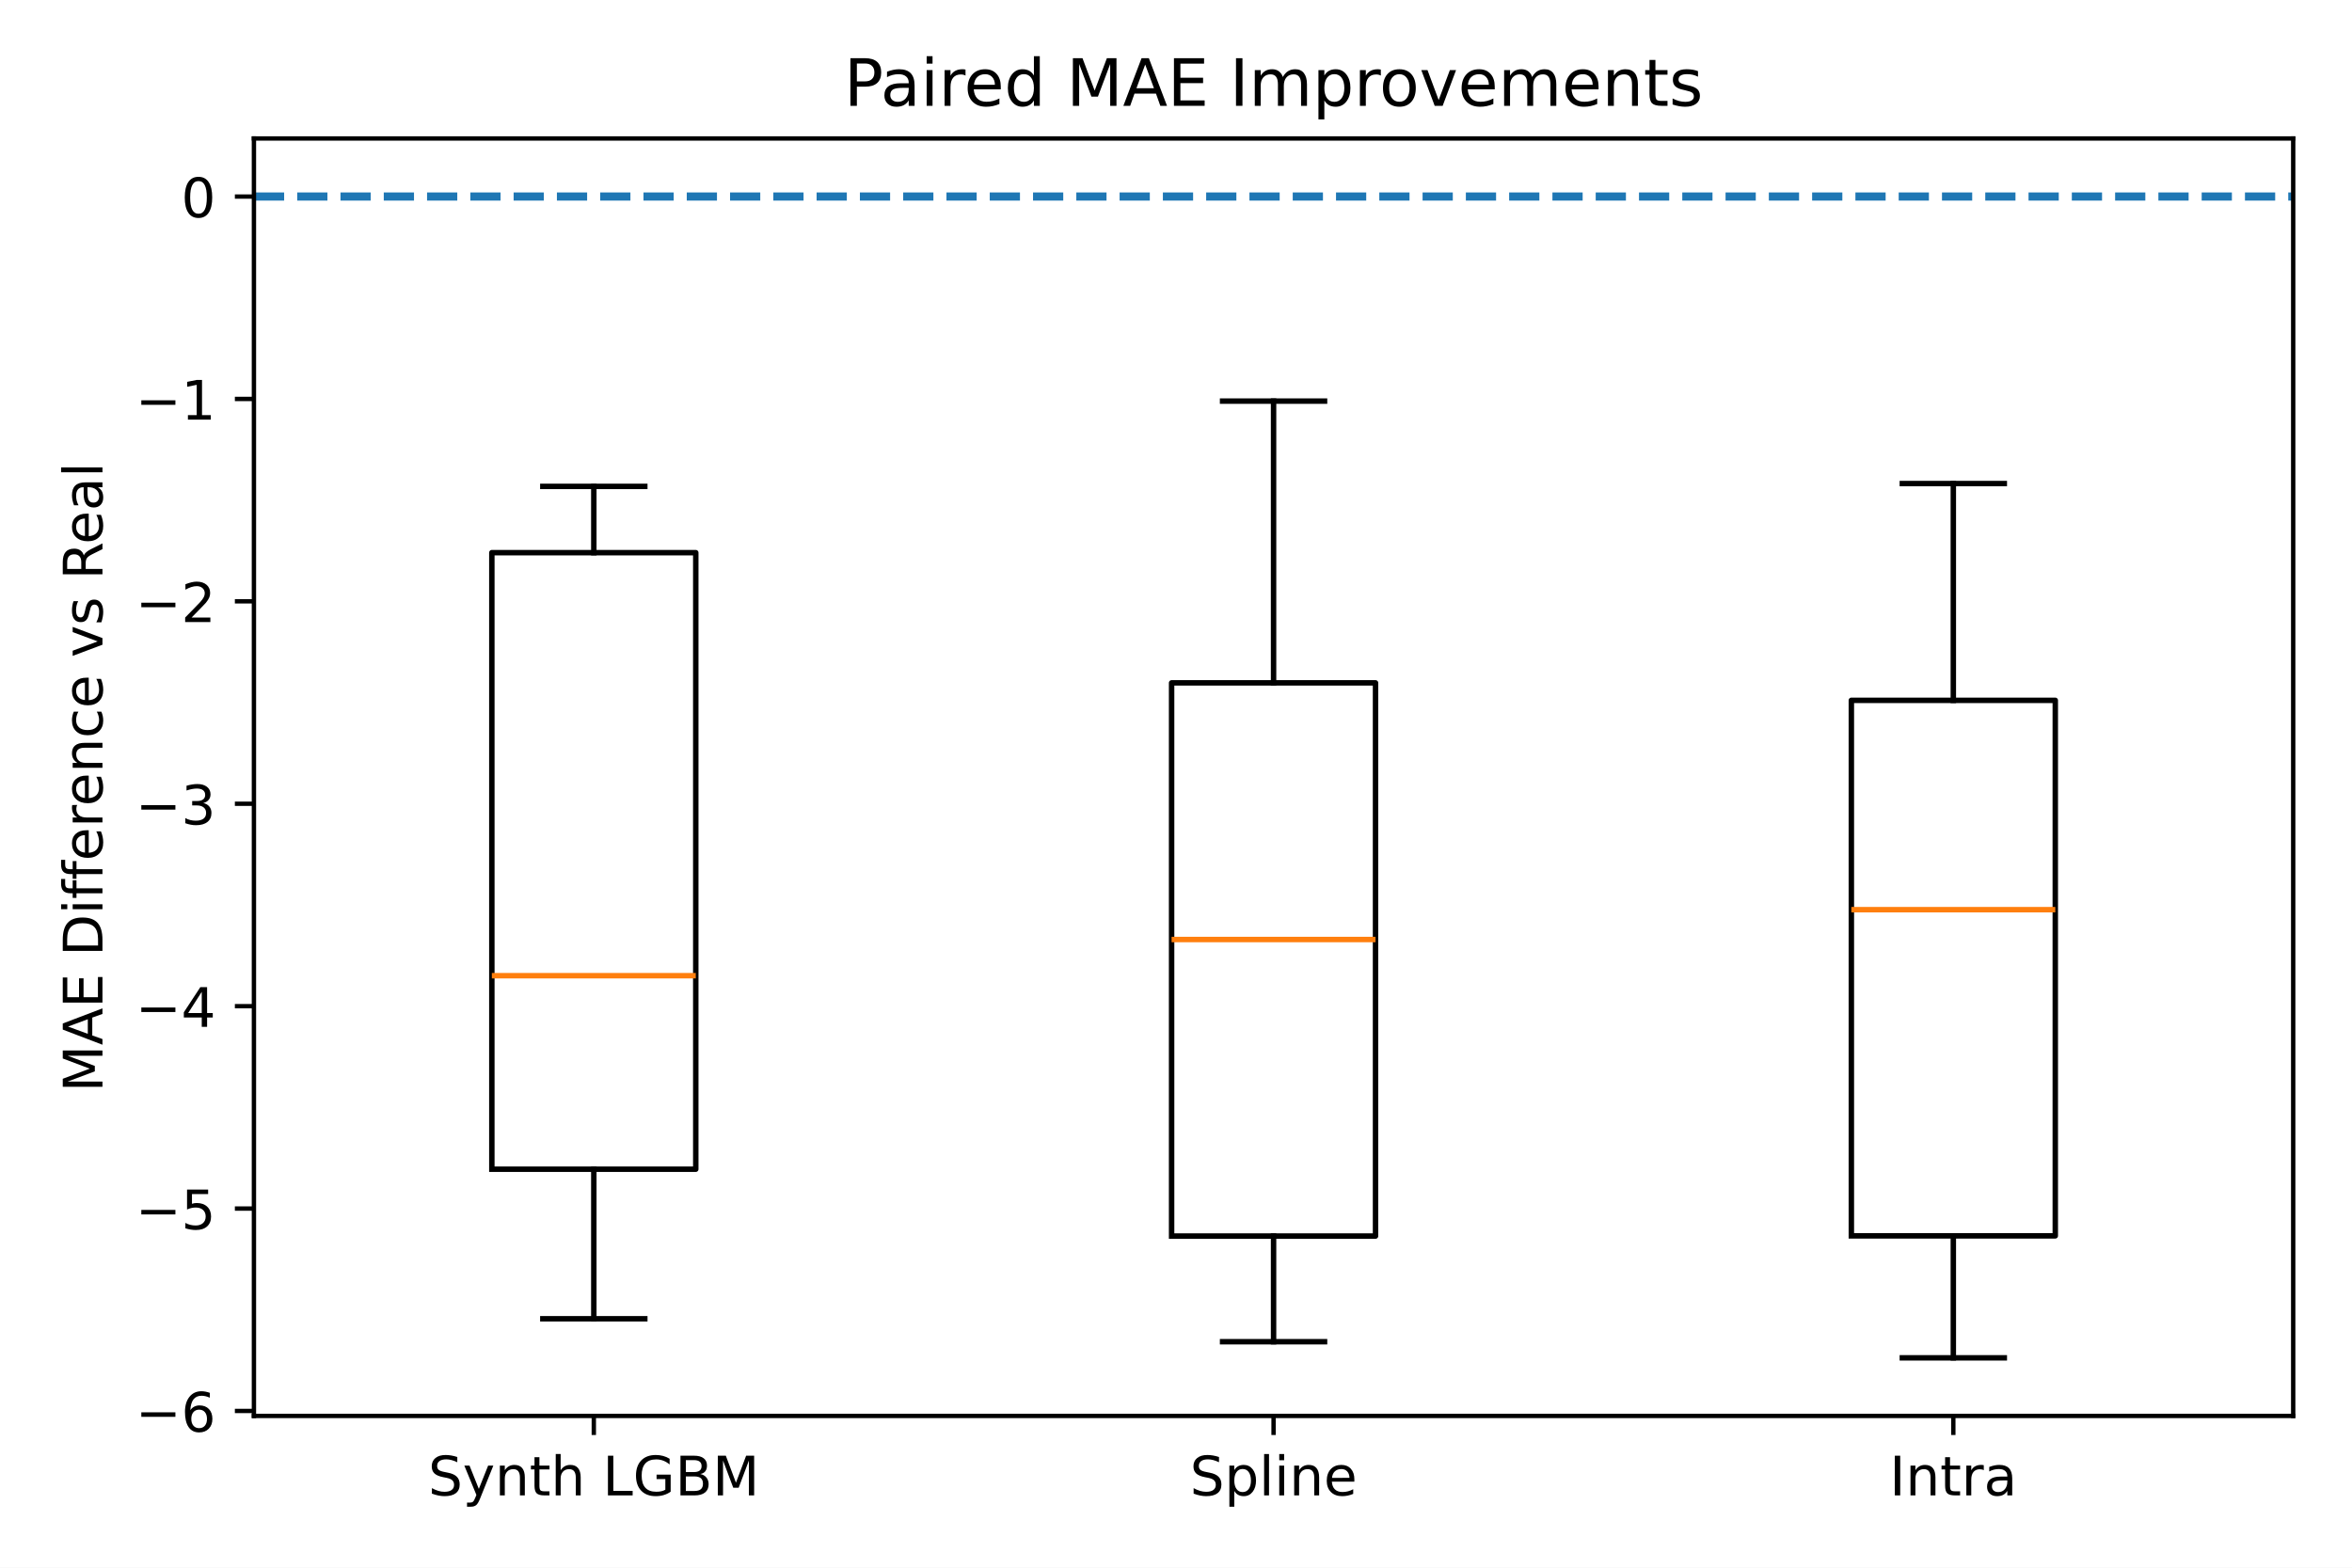
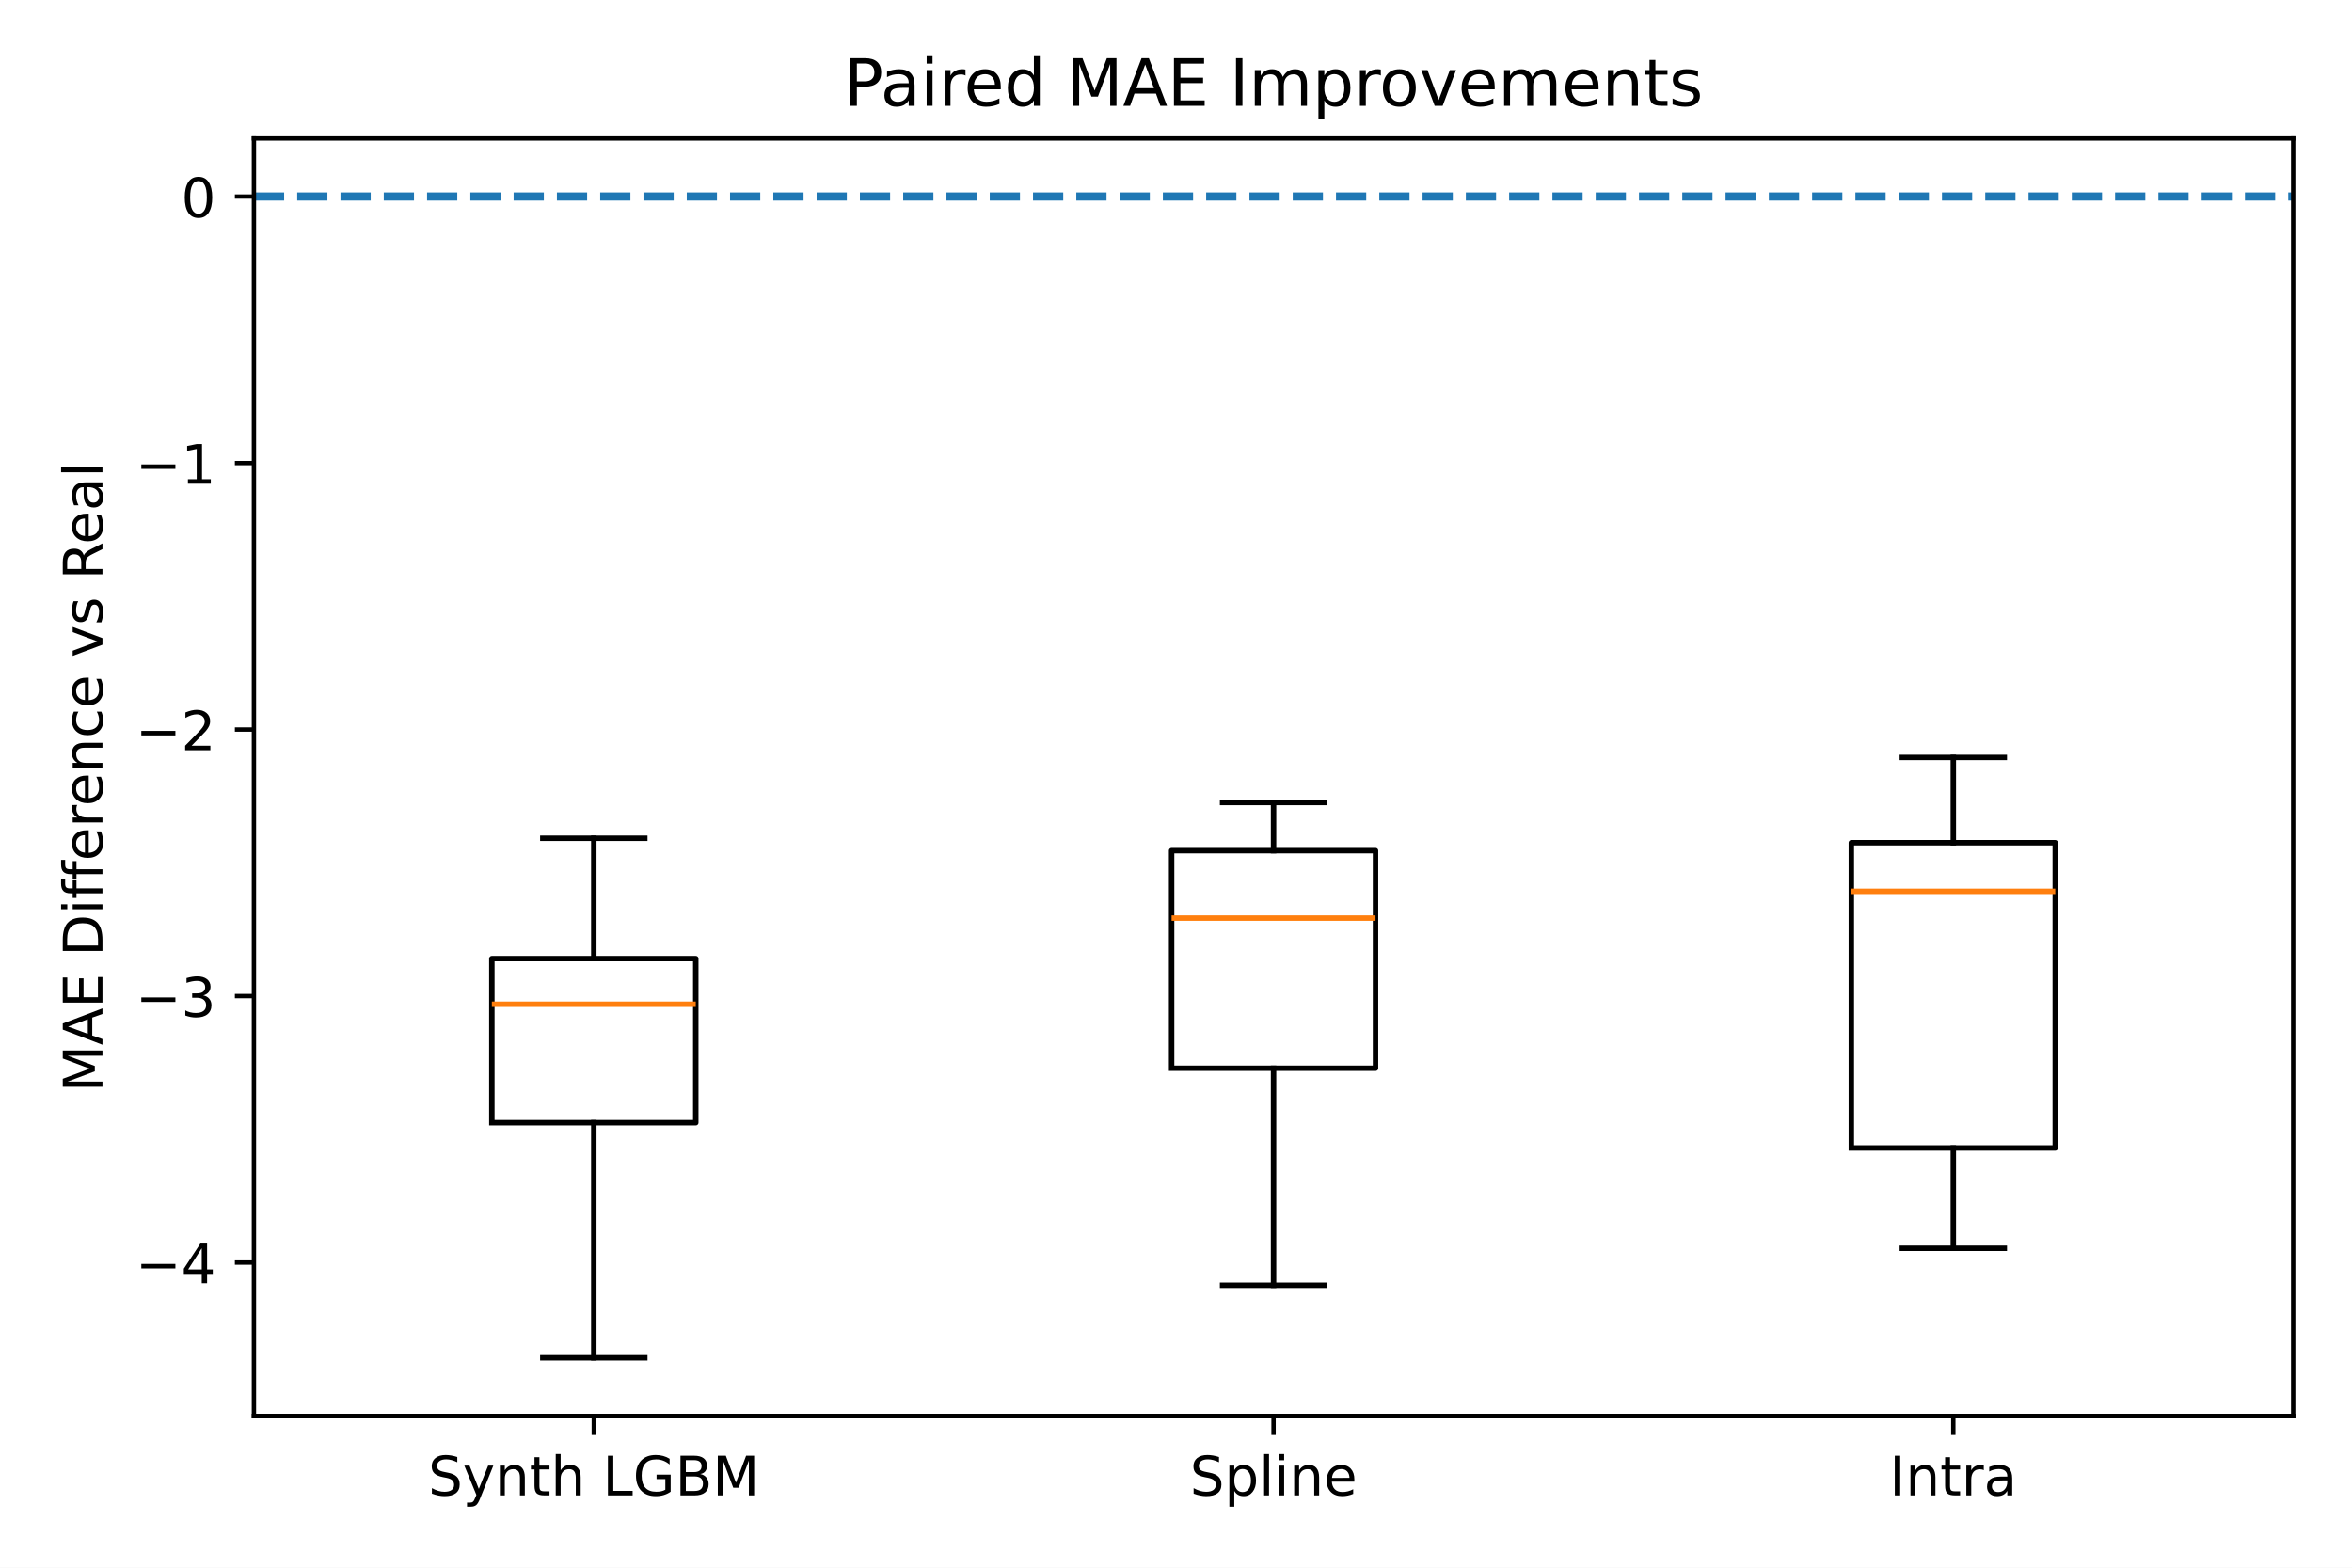
<svg xmlns="http://www.w3.org/2000/svg" xmlns:xlink="http://www.w3.org/1999/xlink" width="432pt" height="288pt" viewBox="0 0 432 288" version="1.1">
  <defs>
    <style type="text/css">*{stroke-linejoin: round; stroke-linecap: butt}</style>
  </defs>
  <g id="figure_1">
    <g id="patch_1">
      <path d="M 0 288  L 432 288  L 432 0  L 0 0  z " style="fill: #ffffff" />
    </g>
    <g id="axes_1">
      <g id="patch_2">
        <path d="M 46.64 260.12  L 421.2 260.12  L 421.2 25.44  L 46.64 25.44  z " style="fill: #ffffff" />
      </g>
      <g id="matplotlib.axis_1">
        <g id="xtick_1">
          <g id="line2d_1">
            <defs>
-               <path id="m785f909ba6" d="M 0 0  L 0 3.5  " style="stroke: #000000; stroke-width: 0.8" />
+               <path id="m799c7f4bbf" d="M 0 0  L 0 3.5  " style="stroke: #000000; stroke-width: 0.8" />
            </defs>
            <g>
-               <use xlink:href="#m785f909ba6" x="109.067" y="260.12" style="stroke: #000000; stroke-width: 0.8" />
+               <use xlink:href="#m799c7f4bbf" x="109.067" y="260.12" style="stroke: #000000; stroke-width: 0.8" />
            </g>
          </g>
          <g id="text_1">
            <g transform="translate(78.64167 274.7184) scale(0.1 -0.1)">
              <defs>
                <path id="DejaVuSans-53" d="M 3425 4513  L 3425 3897  Q 3066 4069 2747 4153  Q 2428 4238 2131 4238  Q 1616 4238 1336 4038  Q 1056 3838 1056 3469  Q 1056 3159 1242 3001  Q 1428 2844 1947 2747  L 2328 2669  Q 3034 2534 3370 2195  Q 3706 1856 3706 1288  Q 3706 609 3251 259  Q 2797 -91 1919 -91  Q 1588 -91 1214 -16  Q 841 59 441 206  L 441 856  Q 825 641 1194 531  Q 1563 422 1919 422  Q 2459 422 2753 634  Q 3047 847 3047 1241  Q 3047 1584 2836 1778  Q 2625 1972 2144 2069  L 1759 2144  Q 1053 2284 737 2584  Q 422 2884 422 3419  Q 422 4038 858 4394  Q 1294 4750 2059 4750  Q 2388 4750 2728 4690  Q 3069 4631 3425 4513  z " transform="scale(0.015625)" />
                <path id="DejaVuSans-79" d="M 2059 -325  Q 1816 -950 1584 -1140  Q 1353 -1331 966 -1331  L 506 -1331  L 506 -850  L 844 -850  Q 1081 -850 1212 -737  Q 1344 -625 1503 -206  L 1606 56  L 191 3500  L 800 3500  L 1894 763  L 2988 3500  L 3597 3500  L 2059 -325  z " transform="scale(0.015625)" />
                <path id="DejaVuSans-6e" d="M 3513 2113  L 3513 0  L 2938 0  L 2938 2094  Q 2938 2591 2744 2837  Q 2550 3084 2163 3084  Q 1697 3084 1428 2787  Q 1159 2491 1159 1978  L 1159 0  L 581 0  L 581 3500  L 1159 3500  L 1159 2956  Q 1366 3272 1645 3428  Q 1925 3584 2291 3584  Q 2894 3584 3203 3211  Q 3513 2838 3513 2113  z " transform="scale(0.015625)" />
                <path id="DejaVuSans-74" d="M 1172 4494  L 1172 3500  L 2356 3500  L 2356 3053  L 1172 3053  L 1172 1153  Q 1172 725 1289 603  Q 1406 481 1766 481  L 2356 481  L 2356 0  L 1766 0  Q 1100 0 847 248  Q 594 497 594 1153  L 594 3053  L 172 3053  L 172 3500  L 594 3500  L 594 4494  L 1172 4494  z " transform="scale(0.015625)" />
                <path id="DejaVuSans-68" d="M 3513 2113  L 3513 0  L 2938 0  L 2938 2094  Q 2938 2591 2744 2837  Q 2550 3084 2163 3084  Q 1697 3084 1428 2787  Q 1159 2491 1159 1978  L 1159 0  L 581 0  L 581 4863  L 1159 4863  L 1159 2956  Q 1366 3272 1645 3428  Q 1925 3584 2291 3584  Q 2894 3584 3203 3211  Q 3513 2838 3513 2113  z " transform="scale(0.015625)" />
                <path id="DejaVuSans-20" transform="scale(0.015625)" />
                <path id="DejaVuSans-4c" d="M 628 4666  L 1259 4666  L 1259 531  L 3531 531  L 3531 0  L 628 0  L 628 4666  z " transform="scale(0.015625)" />
                <path id="DejaVuSans-47" d="M 3809 666  L 3809 1919  L 2778 1919  L 2778 2438  L 4434 2438  L 4434 434  Q 4069 175 3628 42  Q 3188 -91 2688 -91  Q 1594 -91 976 548  Q 359 1188 359 2328  Q 359 3472 976 4111  Q 1594 4750 2688 4750  Q 3144 4750 3555 4637  Q 3966 4525 4313 4306  L 4313 3634  Q 3963 3931 3569 4081  Q 3175 4231 2741 4231  Q 1884 4231 1454 3753  Q 1025 3275 1025 2328  Q 1025 1384 1454 906  Q 1884 428 2741 428  Q 3075 428 3337 486  Q 3600 544 3809 666  z " transform="scale(0.015625)" />
                <path id="DejaVuSans-42" d="M 1259 2228  L 1259 519  L 2272 519  Q 2781 519 3026 730  Q 3272 941 3272 1375  Q 3272 1813 3026 2020  Q 2781 2228 2272 2228  L 1259 2228  z M 1259 4147  L 1259 2741  L 2194 2741  Q 2656 2741 2882 2914  Q 3109 3088 3109 3444  Q 3109 3797 2882 3972  Q 2656 4147 2194 4147  L 1259 4147  z M 628 4666  L 2241 4666  Q 2963 4666 3353 4366  Q 3744 4066 3744 3513  Q 3744 3084 3544 2831  Q 3344 2578 2956 2516  Q 3422 2416 3680 2098  Q 3938 1781 3938 1306  Q 3938 681 3513 340  Q 3088 0 2303 0  L 628 0  L 628 4666  z " transform="scale(0.015625)" />
                <path id="DejaVuSans-4d" d="M 628 4666  L 1569 4666  L 2759 1491  L 3956 4666  L 4897 4666  L 4897 0  L 4281 0  L 4281 4097  L 3078 897  L 2444 897  L 1241 4097  L 1241 0  L 628 0  L 628 4666  z " transform="scale(0.015625)" />
              </defs>
              <use xlink:href="#DejaVuSans-53" />
              <use xlink:href="#DejaVuSans-79" transform="translate(63.47656 0)" />
              <use xlink:href="#DejaVuSans-6e" transform="translate(122.6562 0)" />
              <use xlink:href="#DejaVuSans-74" transform="translate(186.0352 0)" />
              <use xlink:href="#DejaVuSans-68" transform="translate(225.2441 0)" />
              <use xlink:href="#DejaVuSans-20" transform="translate(288.623 0)" />
              <use xlink:href="#DejaVuSans-4c" transform="translate(320.4102 0)" />
              <use xlink:href="#DejaVuSans-47" transform="translate(376.123 0)" />
              <use xlink:href="#DejaVuSans-42" transform="translate(453.6133 0)" />
              <use xlink:href="#DejaVuSans-4d" transform="translate(522.2168 0)" />
            </g>
          </g>
        </g>
        <g id="xtick_2">
          <g id="line2d_2">
            <g>
-               <use xlink:href="#m785f909ba6" x="233.92" y="260.12" style="stroke: #000000; stroke-width: 0.8" />
+               <use xlink:href="#m799c7f4bbf" x="233.92" y="260.12" style="stroke: #000000; stroke-width: 0.8" />
            </g>
          </g>
          <g id="text_2">
            <g transform="translate(218.5481 274.7184) scale(0.1 -0.1)">
              <defs>
                <path id="DejaVuSans-70" d="M 1159 525  L 1159 -1331  L 581 -1331  L 581 3500  L 1159 3500  L 1159 2969  Q 1341 3281 1617 3432  Q 1894 3584 2278 3584  Q 2916 3584 3314 3078  Q 3713 2572 3713 1747  Q 3713 922 3314 415  Q 2916 -91 2278 -91  Q 1894 -91 1617 61  Q 1341 213 1159 525  z M 3116 1747  Q 3116 2381 2855 2742  Q 2594 3103 2138 3103  Q 1681 3103 1420 2742  Q 1159 2381 1159 1747  Q 1159 1113 1420 752  Q 1681 391 2138 391  Q 2594 391 2855 752  Q 3116 1113 3116 1747  z " transform="scale(0.015625)" />
                <path id="DejaVuSans-6c" d="M 603 4863  L 1178 4863  L 1178 0  L 603 0  L 603 4863  z " transform="scale(0.015625)" />
                <path id="DejaVuSans-69" d="M 603 3500  L 1178 3500  L 1178 0  L 603 0  L 603 3500  z M 603 4863  L 1178 4863  L 1178 4134  L 603 4134  L 603 4863  z " transform="scale(0.015625)" />
                <path id="DejaVuSans-65" d="M 3597 1894  L 3597 1613  L 953 1613  Q 991 1019 1311 708  Q 1631 397 2203 397  Q 2534 397 2845 478  Q 3156 559 3463 722  L 3463 178  Q 3153 47 2828 -22  Q 2503 -91 2169 -91  Q 1331 -91 842 396  Q 353 884 353 1716  Q 353 2575 817 3079  Q 1281 3584 2069 3584  Q 2775 3584 3186 3129  Q 3597 2675 3597 1894  z M 3022 2063  Q 3016 2534 2758 2815  Q 2500 3097 2075 3097  Q 1594 3097 1305 2825  Q 1016 2553 972 2059  L 3022 2063  z " transform="scale(0.015625)" />
              </defs>
              <use xlink:href="#DejaVuSans-53" />
              <use xlink:href="#DejaVuSans-70" transform="translate(63.47656 0)" />
              <use xlink:href="#DejaVuSans-6c" transform="translate(126.9531 0)" />
              <use xlink:href="#DejaVuSans-69" transform="translate(154.7363 0)" />
              <use xlink:href="#DejaVuSans-6e" transform="translate(182.5195 0)" />
              <use xlink:href="#DejaVuSans-65" transform="translate(245.8984 0)" />
            </g>
          </g>
        </g>
        <g id="xtick_3">
          <g id="line2d_3">
            <g>
-               <use xlink:href="#m785f909ba6" x="358.773" y="260.12" style="stroke: #000000; stroke-width: 0.8" />
+               <use xlink:href="#m799c7f4bbf" x="358.773" y="260.12" style="stroke: #000000; stroke-width: 0.8" />
            </g>
          </g>
          <g id="text_3">
            <g transform="translate(347.0499 274.7184) scale(0.1 -0.1)">
              <defs>
                <path id="DejaVuSans-49" d="M 628 4666  L 1259 4666  L 1259 0  L 628 0  L 628 4666  z " transform="scale(0.015625)" />
                <path id="DejaVuSans-72" d="M 2631 2963  Q 2534 3019 2420 3045  Q 2306 3072 2169 3072  Q 1681 3072 1420 2755  Q 1159 2438 1159 1844  L 1159 0  L 581 0  L 581 3500  L 1159 3500  L 1159 2956  Q 1341 3275 1631 3429  Q 1922 3584 2338 3584  Q 2397 3584 2469 3576  Q 2541 3569 2628 3553  L 2631 2963  z " transform="scale(0.015625)" />
                <path id="DejaVuSans-61" d="M 2194 1759  Q 1497 1759 1228 1600  Q 959 1441 959 1056  Q 959 750 1161 570  Q 1363 391 1709 391  Q 2188 391 2477 730  Q 2766 1069 2766 1631  L 2766 1759  L 2194 1759  z M 3341 1997  L 3341 0  L 2766 0  L 2766 531  Q 2569 213 2275 61  Q 1981 -91 1556 -91  Q 1019 -91 701 211  Q 384 513 384 1019  Q 384 1609 779 1909  Q 1175 2209 1959 2209  L 2766 2209  L 2766 2266  Q 2766 2663 2505 2880  Q 2244 3097 1772 3097  Q 1472 3097 1187 3025  Q 903 2953 641 2809  L 641 3341  Q 956 3463 1253 3523  Q 1550 3584 1831 3584  Q 2591 3584 2966 3190  Q 3341 2797 3341 1997  z " transform="scale(0.015625)" />
              </defs>
              <use xlink:href="#DejaVuSans-49" />
              <use xlink:href="#DejaVuSans-6e" transform="translate(29.49219 0)" />
              <use xlink:href="#DejaVuSans-74" transform="translate(92.87109 0)" />
              <use xlink:href="#DejaVuSans-72" transform="translate(132.0801 0)" />
              <use xlink:href="#DejaVuSans-61" transform="translate(173.1934 0)" />
            </g>
          </g>
        </g>
      </g>
      <g id="matplotlib.axis_2">
        <g id="ytick_1">
          <g id="line2d_4">
            <defs>
-               <path id="m3bff908a32" d="M 0 0  L -3.5 0  " style="stroke: #000000; stroke-width: 0.8" />
+               <path id="m1e667ad59b" d="M 0 0  L -3.5 0  " style="stroke: #000000; stroke-width: 0.8" />
            </defs>
            <g>
-               <use xlink:href="#m3bff908a32" x="46.64" y="259.207" style="stroke: #000000; stroke-width: 0.8" />
+               <use xlink:href="#m1e667ad59b" x="46.64" y="231.945" style="stroke: #000000; stroke-width: 0.8" />
            </g>
          </g>
          <g id="text_4">
-             <g transform="translate(24.89781 263.0063) scale(0.1 -0.1)">
+             <g transform="translate(24.89781 235.7447) scale(0.1 -0.1)">
              <defs>
                <path id="DejaVuSans-2212" d="M 678 2272  L 4684 2272  L 4684 1741  L 678 1741  L 678 2272  z " transform="scale(0.015625)" />
-                 <path id="DejaVuSans-36" d="M 2113 2584  Q 1688 2584 1439 2293  Q 1191 2003 1191 1497  Q 1191 994 1439 701  Q 1688 409 2113 409  Q 2538 409 2786 701  Q 3034 994 3034 1497  Q 3034 2003 2786 2293  Q 2538 2584 2113 2584  z M 3366 4563  L 3366 3988  Q 3128 4100 2886 4159  Q 2644 4219 2406 4219  Q 1781 4219 1451 3797  Q 1122 3375 1075 2522  Q 1259 2794 1537 2939  Q 1816 3084 2150 3084  Q 2853 3084 3261 2657  Q 3669 2231 3669 1497  Q 3669 778 3244 343  Q 2819 -91 2113 -91  Q 1303 -91 875 529  Q 447 1150 447 2328  Q 447 3434 972 4092  Q 1497 4750 2381 4750  Q 2619 4750 2861 4703  Q 3103 4656 3366 4563  z " transform="scale(0.015625)" />
+                 <path id="DejaVuSans-34" d="M 2419 4116  L 825 1625  L 2419 1625  L 2419 4116  z M 2253 4666  L 3047 4666  L 3047 1625  L 3713 1625  L 3713 1100  L 3047 1100  L 3047 0  L 2419 0  L 2419 1100  L 313 1100  L 313 1709  L 2253 4666  z " transform="scale(0.015625)" />
              </defs>
              <use xlink:href="#DejaVuSans-2212" />
-               <use xlink:href="#DejaVuSans-36" transform="translate(83.78906 0)" />
+               <use xlink:href="#DejaVuSans-34" transform="translate(83.78906 0)" />
            </g>
          </g>
        </g>
        <g id="ytick_2">
          <g id="line2d_5">
            <g>
-               <use xlink:href="#m3bff908a32" x="46.64" y="222.024" style="stroke: #000000; stroke-width: 0.8" />
+               <use xlink:href="#m1e667ad59b" x="46.64" y="182.986" style="stroke: #000000; stroke-width: 0.8" />
            </g>
          </g>
          <g id="text_5">
-             <g transform="translate(24.89781 225.823) scale(0.1 -0.1)">
-               <defs>
-                 <path id="DejaVuSans-35" d="M 691 4666  L 3169 4666  L 3169 4134  L 1269 4134  L 1269 2991  Q 1406 3038 1543 3061  Q 1681 3084 1819 3084  Q 2600 3084 3056 2656  Q 3513 2228 3513 1497  Q 3513 744 3044 326  Q 2575 -91 1722 -91  Q 1428 -91 1123 -41  Q 819 9 494 109  L 494 744  Q 775 591 1075 516  Q 1375 441 1709 441  Q 2250 441 2565 725  Q 2881 1009 2881 1497  Q 2881 1984 2565 2268  Q 2250 2553 1709 2553  Q 1456 2553 1204 2497  Q 953 2441 691 2322  L 691 4666  z " transform="scale(0.015625)" />
+             <g transform="translate(24.89781 186.7851) scale(0.1 -0.1)">
+               <defs>
+                 <path id="DejaVuSans-33" d="M 2597 2516  Q 3050 2419 3304 2112  Q 3559 1806 3559 1356  Q 3559 666 3084 287  Q 2609 -91 1734 -91  Q 1441 -91 1130 -33  Q 819 25 488 141  L 488 750  Q 750 597 1062 519  Q 1375 441 1716 441  Q 2309 441 2620 675  Q 2931 909 2931 1356  Q 2931 1769 2642 2001  Q 2353 2234 1838 2234  L 1294 2234  L 1294 2753  L 1863 2753  Q 2328 2753 2575 2939  Q 2822 3125 2822 3475  Q 2822 3834 2567 4026  Q 2313 4219 1838 4219  Q 1578 4219 1281 4162  Q 984 4106 628 3988  L 628 4550  Q 988 4650 1302 4700  Q 1616 4750 1894 4750  Q 2613 4750 3031 4423  Q 3450 4097 3450 3541  Q 3450 3153 3228 2886  Q 3006 2619 2597 2516  z " transform="scale(0.015625)" />
              </defs>
              <use xlink:href="#DejaVuSans-2212" />
-               <use xlink:href="#DejaVuSans-35" transform="translate(83.78906 0)" />
+               <use xlink:href="#DejaVuSans-33" transform="translate(83.78906 0)" />
            </g>
          </g>
        </g>
        <g id="ytick_3">
          <g id="line2d_6">
            <g>
-               <use xlink:href="#m3bff908a32" x="46.64" y="184.841" style="stroke: #000000; stroke-width: 0.8" />
+               <use xlink:href="#m1e667ad59b" x="46.64" y="134.026" style="stroke: #000000; stroke-width: 0.8" />
            </g>
          </g>
          <g id="text_6">
-             <g transform="translate(24.89781 188.6397) scale(0.1 -0.1)">
-               <defs>
-                 <path id="DejaVuSans-34" d="M 2419 4116  L 825 1625  L 2419 1625  L 2419 4116  z M 2253 4666  L 3047 4666  L 3047 1625  L 3713 1625  L 3713 1100  L 3047 1100  L 3047 0  L 2419 0  L 2419 1100  L 313 1100  L 313 1709  L 2253 4666  z " transform="scale(0.015625)" />
+             <g transform="translate(24.89781 137.8256) scale(0.1 -0.1)">
+               <defs>
+                 <path id="DejaVuSans-32" d="M 1228 531  L 3431 531  L 3431 0  L 469 0  L 469 531  Q 828 903 1448 1529  Q 2069 2156 2228 2338  Q 2531 2678 2651 2914  Q 2772 3150 2772 3378  Q 2772 3750 2511 3984  Q 2250 4219 1831 4219  Q 1534 4219 1204 4116  Q 875 4013 500 3803  L 500 4441  Q 881 4594 1212 4672  Q 1544 4750 1819 4750  Q 2544 4750 2975 4387  Q 3406 4025 3406 3419  Q 3406 3131 3298 2873  Q 3191 2616 2906 2266  Q 2828 2175 2409 1742  Q 1991 1309 1228 531  z " transform="scale(0.015625)" />
              </defs>
              <use xlink:href="#DejaVuSans-2212" />
-               <use xlink:href="#DejaVuSans-34" transform="translate(83.78906 0)" />
+               <use xlink:href="#DejaVuSans-32" transform="translate(83.78906 0)" />
            </g>
          </g>
        </g>
        <g id="ytick_4">
          <g id="line2d_7">
            <g>
-               <use xlink:href="#m3bff908a32" x="46.64" y="147.657" style="stroke: #000000; stroke-width: 0.8" />
+               <use xlink:href="#m1e667ad59b" x="46.64" y="85.067" style="stroke: #000000; stroke-width: 0.8" />
            </g>
          </g>
          <g id="text_7">
-             <g transform="translate(24.89781 151.4564) scale(0.1 -0.1)">
-               <defs>
-                 <path id="DejaVuSans-33" d="M 2597 2516  Q 3050 2419 3304 2112  Q 3559 1806 3559 1356  Q 3559 666 3084 287  Q 2609 -91 1734 -91  Q 1441 -91 1130 -33  Q 819 25 488 141  L 488 750  Q 750 597 1062 519  Q 1375 441 1716 441  Q 2309 441 2620 675  Q 2931 909 2931 1356  Q 2931 1769 2642 2001  Q 2353 2234 1838 2234  L 1294 2234  L 1294 2753  L 1863 2753  Q 2328 2753 2575 2939  Q 2822 3125 2822 3475  Q 2822 3834 2567 4026  Q 2313 4219 1838 4219  Q 1578 4219 1281 4162  Q 984 4106 628 3988  L 628 4550  Q 988 4650 1302 4700  Q 1616 4750 1894 4750  Q 2613 4750 3031 4423  Q 3450 4097 3450 3541  Q 3450 3153 3228 2886  Q 3006 2619 2597 2516  z " transform="scale(0.015625)" />
+             <g transform="translate(24.89781 88.86604) scale(0.1 -0.1)">
+               <defs>
+                 <path id="DejaVuSans-31" d="M 794 531  L 1825 531  L 1825 4091  L 703 3866  L 703 4441  L 1819 4666  L 2450 4666  L 2450 531  L 3481 531  L 3481 0  L 794 0  L 794 531  z " transform="scale(0.015625)" />
              </defs>
              <use xlink:href="#DejaVuSans-2212" />
-               <use xlink:href="#DejaVuSans-33" transform="translate(83.78906 0)" />
+               <use xlink:href="#DejaVuSans-31" transform="translate(83.78906 0)" />
            </g>
          </g>
        </g>
        <g id="ytick_5">
          <g id="line2d_8">
            <g>
-               <use xlink:href="#m3bff908a32" x="46.64" y="110.474" style="stroke: #000000; stroke-width: 0.8" />
+               <use xlink:href="#m1e667ad59b" x="46.64" y="36.107" style="stroke: #000000; stroke-width: 0.8" />
            </g>
          </g>
          <g id="text_8">
-             <g transform="translate(24.89781 114.2731) scale(0.1 -0.1)">
-               <defs>
-                 <path id="DejaVuSans-32" d="M 1228 531  L 3431 531  L 3431 0  L 469 0  L 469 531  Q 828 903 1448 1529  Q 2069 2156 2228 2338  Q 2531 2678 2651 2914  Q 2772 3150 2772 3378  Q 2772 3750 2511 3984  Q 2250 4219 1831 4219  Q 1534 4219 1204 4116  Q 875 4013 500 3803  L 500 4441  Q 881 4594 1212 4672  Q 1544 4750 1819 4750  Q 2544 4750 2975 4387  Q 3406 4025 3406 3419  Q 3406 3131 3298 2873  Q 3191 2616 2906 2266  Q 2828 2175 2409 1742  Q 1991 1309 1228 531  z " transform="scale(0.015625)" />
-               </defs>
-               <use xlink:href="#DejaVuSans-2212" />
-               <use xlink:href="#DejaVuSans-32" transform="translate(83.78906 0)" />
-             </g>
-           </g>
-         </g>
-         <g id="ytick_6">
-           <g id="line2d_9">
-             <g>
-               <use xlink:href="#m3bff908a32" x="46.64" y="73.291" style="stroke: #000000; stroke-width: 0.8" />
-             </g>
-           </g>
-           <g id="text_9">
-             <g transform="translate(24.89781 77.0898) scale(0.1 -0.1)">
-               <defs>
-                 <path id="DejaVuSans-31" d="M 794 531  L 1825 531  L 1825 4091  L 703 3866  L 703 4441  L 1819 4666  L 2450 4666  L 2450 531  L 3481 531  L 3481 0  L 794 0  L 794 531  z " transform="scale(0.015625)" />
-               </defs>
-               <use xlink:href="#DejaVuSans-2212" />
-               <use xlink:href="#DejaVuSans-31" transform="translate(83.78906 0)" />
-             </g>
-           </g>
-         </g>
-         <g id="ytick_7">
-           <g id="line2d_10">
-             <g>
-               <use xlink:href="#m3bff908a32" x="46.64" y="36.107" style="stroke: #000000; stroke-width: 0.8" />
-             </g>
-           </g>
-           <g id="text_10">
            <g transform="translate(33.2775 39.90649) scale(0.1 -0.1)">
              <defs>
                <path id="DejaVuSans-30" d="M 2034 4250  Q 1547 4250 1301 3770  Q 1056 3291 1056 2328  Q 1056 1369 1301 889  Q 1547 409 2034 409  Q 2525 409 2770 889  Q 3016 1369 3016 2328  Q 3016 3291 2770 3770  Q 2525 4250 2034 4250  z M 2034 4750  Q 2819 4750 3233 4129  Q 3647 3509 3647 2328  Q 3647 1150 3233 529  Q 2819 -91 2034 -91  Q 1250 -91 836 529  Q 422 1150 422 2328  Q 422 3509 836 4129  Q 1250 4750 2034 4750  z " transform="scale(0.015625)" />
              </defs>
              <use xlink:href="#DejaVuSans-30" />
            </g>
          </g>
        </g>
-         <g id="text_11">
+         <g id="text_9">
          <g transform="translate(18.81812 200.6339) rotate(-90) scale(0.1 -0.1)">
            <defs>
              <path id="DejaVuSans-41" d="M 2188 4044  L 1331 1722  L 3047 1722  L 2188 4044  z M 1831 4666  L 2547 4666  L 4325 0  L 3669 0  L 3244 1197  L 1141 1197  L 716 0  L 50 0  L 1831 4666  z " transform="scale(0.015625)" />
              <path id="DejaVuSans-45" d="M 628 4666  L 3578 4666  L 3578 4134  L 1259 4134  L 1259 2753  L 3481 2753  L 3481 2222  L 1259 2222  L 1259 531  L 3634 531  L 3634 0  L 628 0  L 628 4666  z " transform="scale(0.015625)" />
              <path id="DejaVuSans-44" d="M 1259 4147  L 1259 519  L 2022 519  Q 2988 519 3436 956  Q 3884 1394 3884 2338  Q 3884 3275 3436 3711  Q 2988 4147 2022 4147  L 1259 4147  z M 628 4666  L 1925 4666  Q 3281 4666 3915 4102  Q 4550 3538 4550 2338  Q 4550 1131 3912 565  Q 3275 0 1925 0  L 628 0  L 628 4666  z " transform="scale(0.015625)" />
              <path id="DejaVuSans-66" d="M 2375 4863  L 2375 4384  L 1825 4384  Q 1516 4384 1395 4259  Q 1275 4134 1275 3809  L 1275 3500  L 2222 3500  L 2222 3053  L 1275 3053  L 1275 0  L 697 0  L 697 3053  L 147 3053  L 147 3500  L 697 3500  L 697 3744  Q 697 4328 969 4595  Q 1241 4863 1831 4863  L 2375 4863  z " transform="scale(0.015625)" />
              <path id="DejaVuSans-63" d="M 3122 3366  L 3122 2828  Q 2878 2963 2633 3030  Q 2388 3097 2138 3097  Q 1578 3097 1268 2742  Q 959 2388 959 1747  Q 959 1106 1268 751  Q 1578 397 2138 397  Q 2388 397 2633 464  Q 2878 531 3122 666  L 3122 134  Q 2881 22 2623 -34  Q 2366 -91 2075 -91  Q 1284 -91 818 406  Q 353 903 353 1747  Q 353 2603 823 3093  Q 1294 3584 2113 3584  Q 2378 3584 2631 3529  Q 2884 3475 3122 3366  z " transform="scale(0.015625)" />
              <path id="DejaVuSans-76" d="M 191 3500  L 800 3500  L 1894 563  L 2988 3500  L 3597 3500  L 2284 0  L 1503 0  L 191 3500  z " transform="scale(0.015625)" />
              <path id="DejaVuSans-73" d="M 2834 3397  L 2834 2853  Q 2591 2978 2328 3040  Q 2066 3103 1784 3103  Q 1356 3103 1142 2972  Q 928 2841 928 2578  Q 928 2378 1081 2264  Q 1234 2150 1697 2047  L 1894 2003  Q 2506 1872 2764 1633  Q 3022 1394 3022 966  Q 3022 478 2636 193  Q 2250 -91 1575 -91  Q 1294 -91 989 -36  Q 684 19 347 128  L 347 722  Q 666 556 975 473  Q 1284 391 1588 391  Q 1994 391 2212 530  Q 2431 669 2431 922  Q 2431 1156 2273 1281  Q 2116 1406 1581 1522  L 1381 1569  Q 847 1681 609 1914  Q 372 2147 372 2553  Q 372 3047 722 3315  Q 1072 3584 1716 3584  Q 2034 3584 2315 3537  Q 2597 3491 2834 3397  z " transform="scale(0.015625)" />
              <path id="DejaVuSans-52" d="M 2841 2188  Q 3044 2119 3236 1894  Q 3428 1669 3622 1275  L 4263 0  L 3584 0  L 2988 1197  Q 2756 1666 2539 1819  Q 2322 1972 1947 1972  L 1259 1972  L 1259 0  L 628 0  L 628 4666  L 2053 4666  Q 2853 4666 3247 4331  Q 3641 3997 3641 3322  Q 3641 2881 3436 2590  Q 3231 2300 2841 2188  z M 1259 4147  L 1259 2491  L 2053 2491  Q 2509 2491 2742 2702  Q 2975 2913 2975 3322  Q 2975 3731 2742 3939  Q 2509 4147 2053 4147  L 1259 4147  z " transform="scale(0.015625)" />
            </defs>
            <use xlink:href="#DejaVuSans-4d" />
            <use xlink:href="#DejaVuSans-41" transform="translate(86.2793 0)" />
            <use xlink:href="#DejaVuSans-45" transform="translate(154.6875 0)" />
            <use xlink:href="#DejaVuSans-20" transform="translate(217.8711 0)" />
            <use xlink:href="#DejaVuSans-44" transform="translate(249.6582 0)" />
            <use xlink:href="#DejaVuSans-69" transform="translate(326.6602 0)" />
            <use xlink:href="#DejaVuSans-66" transform="translate(354.4434 0)" />
            <use xlink:href="#DejaVuSans-66" transform="translate(389.6484 0)" />
            <use xlink:href="#DejaVuSans-65" transform="translate(424.8535 0)" />
            <use xlink:href="#DejaVuSans-72" transform="translate(486.377 0)" />
            <use xlink:href="#DejaVuSans-65" transform="translate(525.2402 0)" />
            <use xlink:href="#DejaVuSans-6e" transform="translate(586.7637 0)" />
            <use xlink:href="#DejaVuSans-63" transform="translate(650.1426 0)" />
            <use xlink:href="#DejaVuSans-65" transform="translate(705.123 0)" />
            <use xlink:href="#DejaVuSans-20" transform="translate(766.6465 0)" />
            <use xlink:href="#DejaVuSans-76" transform="translate(798.4336 0)" />
            <use xlink:href="#DejaVuSans-73" transform="translate(857.6133 0)" />
            <use xlink:href="#DejaVuSans-20" transform="translate(909.7129 0)" />
            <use xlink:href="#DejaVuSans-52" transform="translate(941.5 0)" />
            <use xlink:href="#DejaVuSans-65" transform="translate(1006.482 0)" />
            <use xlink:href="#DejaVuSans-61" transform="translate(1068.006 0)" />
            <use xlink:href="#DejaVuSans-6c" transform="translate(1129.285 0)" />
          </g>
        </g>
      </g>
+       <g id="line2d_9">
+         <path d="M 90.339 206.248  L 127.795 206.248  L 127.795 176.104  L 90.339 176.104  L 90.339 206.248  " clip-path="url(#p95bc61c248)" style="fill: none; stroke: #000000; stroke-linecap: square" />
+       </g>
+       <g id="line2d_10">
+         <path d="M 109.067 206.248  L 109.067 249.453  " clip-path="url(#p95bc61c248)" style="fill: none; stroke: #000000; stroke-linecap: square" />
+       </g>
      <g id="line2d_11">
-         <path d="M 90.339 214.798  L 127.795 214.798  L 127.795 101.529  L 90.339 101.529  L 90.339 214.798  " clip-path="url(#p649ff7b60a)" style="fill: none; stroke: #000000; stroke-linecap: square" />
+         <path d="M 109.067 176.104  L 109.067 153.989  " clip-path="url(#p95bc61c248)" style="fill: none; stroke: #000000; stroke-linecap: square" />
      </g>
      <g id="line2d_12">
-         <path d="M 109.067 214.798  L 109.067 242.274  " clip-path="url(#p649ff7b60a)" style="fill: none; stroke: #000000; stroke-linecap: square" />
+         <path d="M 99.703 249.453  L 118.431 249.453  " clip-path="url(#p95bc61c248)" style="fill: none; stroke: #000000; stroke-linecap: square" />
      </g>
      <g id="line2d_13">
-         <path d="M 109.067 101.529  L 109.067 89.358  " clip-path="url(#p649ff7b60a)" style="fill: none; stroke: #000000; stroke-linecap: square" />
-       </g>
-       <g id="line2d_14">
-         <path d="M 99.703 242.274  L 118.431 242.274  " clip-path="url(#p649ff7b60a)" style="fill: none; stroke: #000000; stroke-linecap: square" />
-       </g>
+         <path d="M 99.703 153.989  L 118.431 153.989  " clip-path="url(#p95bc61c248)" style="fill: none; stroke: #000000; stroke-linecap: square" />
+       </g>
+       <g id="line2d_14" />
      <g id="line2d_15">
-         <path d="M 99.703 89.358  L 118.431 89.358  " clip-path="url(#p649ff7b60a)" style="fill: none; stroke: #000000; stroke-linecap: square" />
-       </g>
-       <g id="line2d_16" />
+         <path d="M 215.192 196.243  L 252.648 196.243  L 252.648 156.271  L 215.192 156.271  L 215.192 196.243  " clip-path="url(#p95bc61c248)" style="fill: none; stroke: #000000; stroke-linecap: square" />
+       </g>
+       <g id="line2d_16">
+         <path d="M 233.92 196.243  L 233.92 236.115  " clip-path="url(#p95bc61c248)" style="fill: none; stroke: #000000; stroke-linecap: square" />
+       </g>
      <g id="line2d_17">
-         <path d="M 215.192 227.078  L 252.648 227.078  L 252.648 125.449  L 215.192 125.449  L 215.192 227.078  " clip-path="url(#p649ff7b60a)" style="fill: none; stroke: #000000; stroke-linecap: square" />
+         <path d="M 233.92 156.271  L 233.92 147.431  " clip-path="url(#p95bc61c248)" style="fill: none; stroke: #000000; stroke-linecap: square" />
      </g>
      <g id="line2d_18">
-         <path d="M 233.92 227.078  L 233.92 246.489  " clip-path="url(#p649ff7b60a)" style="fill: none; stroke: #000000; stroke-linecap: square" />
+         <path d="M 224.556 236.115  L 243.284 236.115  " clip-path="url(#p95bc61c248)" style="fill: none; stroke: #000000; stroke-linecap: square" />
      </g>
      <g id="line2d_19">
-         <path d="M 233.92 125.449  L 233.92 73.692  " clip-path="url(#p649ff7b60a)" style="fill: none; stroke: #000000; stroke-linecap: square" />
-       </g>
-       <g id="line2d_20">
-         <path d="M 224.556 246.489  L 243.284 246.489  " clip-path="url(#p649ff7b60a)" style="fill: none; stroke: #000000; stroke-linecap: square" />
-       </g>
+         <path d="M 224.556 147.431  L 243.284 147.431  " clip-path="url(#p95bc61c248)" style="fill: none; stroke: #000000; stroke-linecap: square" />
+       </g>
+       <g id="line2d_20" />
      <g id="line2d_21">
-         <path d="M 224.556 73.692  L 243.284 73.692  " clip-path="url(#p649ff7b60a)" style="fill: none; stroke: #000000; stroke-linecap: square" />
-       </g>
-       <g id="line2d_22" />
+         <path d="M 340.045 210.89  L 377.501 210.89  L 377.501 154.815  L 340.045 154.815  L 340.045 210.89  " clip-path="url(#p95bc61c248)" style="fill: none; stroke: #000000; stroke-linecap: square" />
+       </g>
+       <g id="line2d_22">
+         <path d="M 358.773 210.89  L 358.773 229.319  " clip-path="url(#p95bc61c248)" style="fill: none; stroke: #000000; stroke-linecap: square" />
+       </g>
      <g id="line2d_23">
-         <path d="M 340.045 227.039  L 377.501 227.039  L 377.501 128.657  L 340.045 128.657  L 340.045 227.039  " clip-path="url(#p649ff7b60a)" style="fill: none; stroke: #000000; stroke-linecap: square" />
+         <path d="M 358.773 154.815  L 358.773 139.149  " clip-path="url(#p95bc61c248)" style="fill: none; stroke: #000000; stroke-linecap: square" />
      </g>
      <g id="line2d_24">
-         <path d="M 358.773 227.039  L 358.773 249.453  " clip-path="url(#p649ff7b60a)" style="fill: none; stroke: #000000; stroke-linecap: square" />
+         <path d="M 349.409 229.319  L 368.137 229.319  " clip-path="url(#p95bc61c248)" style="fill: none; stroke: #000000; stroke-linecap: square" />
      </g>
      <g id="line2d_25">
-         <path d="M 358.773 128.657  L 358.773 88.831  " clip-path="url(#p649ff7b60a)" style="fill: none; stroke: #000000; stroke-linecap: square" />
-       </g>
-       <g id="line2d_26">
-         <path d="M 349.409 249.453  L 368.137 249.453  " clip-path="url(#p649ff7b60a)" style="fill: none; stroke: #000000; stroke-linecap: square" />
-       </g>
+         <path d="M 349.409 139.149  L 368.137 139.149  " clip-path="url(#p95bc61c248)" style="fill: none; stroke: #000000; stroke-linecap: square" />
+       </g>
+       <g id="line2d_26" />
      <g id="line2d_27">
-         <path d="M 349.409 88.831  L 368.137 88.831  " clip-path="url(#p649ff7b60a)" style="fill: none; stroke: #000000; stroke-linecap: square" />
-       </g>
-       <g id="line2d_28" />
+         <path d="M 46.64 36.107  L 421.2 36.107  " clip-path="url(#p95bc61c248)" style="fill: none; stroke-dasharray: 5.55,2.4; stroke-dashoffset: 0; stroke: #1f77b4; stroke-width: 1.5" />
+       </g>
+       <g id="line2d_28">
+         <path d="M 90.339 184.482  L 127.795 184.482  " clip-path="url(#p95bc61c248)" style="fill: none; stroke: #ff7f0e" />
+       </g>
      <g id="line2d_29">
-         <path d="M 46.64 36.107  L 421.2 36.107  " clip-path="url(#p649ff7b60a)" style="fill: none; stroke-dasharray: 5.55,2.4; stroke-dashoffset: 0; stroke: #1f77b4; stroke-width: 1.5" />
+         <path d="M 215.192 168.659  L 252.648 168.659  " clip-path="url(#p95bc61c248)" style="fill: none; stroke: #ff7f0e" />
      </g>
      <g id="line2d_30">
-         <path d="M 90.339 179.241  L 127.795 179.241  " clip-path="url(#p649ff7b60a)" style="fill: none; stroke: #ff7f0e" />
-       </g>
-       <g id="line2d_31">
-         <path d="M 215.192 172.601  L 252.648 172.601  " clip-path="url(#p649ff7b60a)" style="fill: none; stroke: #ff7f0e" />
-       </g>
-       <g id="line2d_32">
-         <path d="M 340.045 167.115  L 377.501 167.115  " clip-path="url(#p649ff7b60a)" style="fill: none; stroke: #ff7f0e" />
+         <path d="M 340.045 163.742  L 377.501 163.742  " clip-path="url(#p95bc61c248)" style="fill: none; stroke: #ff7f0e" />
      </g>
      <g id="patch_3">
        <path d="M 46.64 260.12  L 46.64 25.44  " style="fill: none; stroke: #000000; stroke-width: 0.8; stroke-linejoin: miter; stroke-linecap: square" />
      </g>
      <g id="patch_4">
        <path d="M 421.2 260.12  L 421.2 25.44  " style="fill: none; stroke: #000000; stroke-width: 0.8; stroke-linejoin: miter; stroke-linecap: square" />
      </g>
      <g id="patch_5">
        <path d="M 46.64 260.12  L 421.2 260.12  " style="fill: none; stroke: #000000; stroke-width: 0.8; stroke-linejoin: miter; stroke-linecap: square" />
      </g>
      <g id="patch_6">
        <path d="M 46.64 25.44  L 421.2 25.44  " style="fill: none; stroke: #000000; stroke-width: 0.8; stroke-linejoin: miter; stroke-linecap: square" />
      </g>
-       <g id="text_12">
+       <g id="text_10">
        <g transform="translate(155.0238 19.44) scale(0.12 -0.12)">
          <defs>
            <path id="DejaVuSans-50" d="M 1259 4147  L 1259 2394  L 2053 2394  Q 2494 2394 2734 2622  Q 2975 2850 2975 3272  Q 2975 3691 2734 3919  Q 2494 4147 2053 4147  L 1259 4147  z M 628 4666  L 2053 4666  Q 2838 4666 3239 4311  Q 3641 3956 3641 3272  Q 3641 2581 3239 2228  Q 2838 1875 2053 1875  L 1259 1875  L 1259 0  L 628 0  L 628 4666  z " transform="scale(0.015625)" />
            <path id="DejaVuSans-64" d="M 2906 2969  L 2906 4863  L 3481 4863  L 3481 0  L 2906 0  L 2906 525  Q 2725 213 2448 61  Q 2172 -91 1784 -91  Q 1150 -91 751 415  Q 353 922 353 1747  Q 353 2572 751 3078  Q 1150 3584 1784 3584  Q 2172 3584 2448 3432  Q 2725 3281 2906 2969  z M 947 1747  Q 947 1113 1208 752  Q 1469 391 1925 391  Q 2381 391 2643 752  Q 2906 1113 2906 1747  Q 2906 2381 2643 2742  Q 2381 3103 1925 3103  Q 1469 3103 1208 2742  Q 947 2381 947 1747  z " transform="scale(0.015625)" />
            <path id="DejaVuSans-6d" d="M 3328 2828  Q 3544 3216 3844 3400  Q 4144 3584 4550 3584  Q 5097 3584 5394 3201  Q 5691 2819 5691 2113  L 5691 0  L 5113 0  L 5113 2094  Q 5113 2597 4934 2840  Q 4756 3084 4391 3084  Q 3944 3084 3684 2787  Q 3425 2491 3425 1978  L 3425 0  L 2847 0  L 2847 2094  Q 2847 2600 2669 2842  Q 2491 3084 2119 3084  Q 1678 3084 1418 2786  Q 1159 2488 1159 1978  L 1159 0  L 581 0  L 581 3500  L 1159 3500  L 1159 2956  Q 1356 3278 1631 3431  Q 1906 3584 2284 3584  Q 2666 3584 2933 3390  Q 3200 3197 3328 2828  z " transform="scale(0.015625)" />
            <path id="DejaVuSans-6f" d="M 1959 3097  Q 1497 3097 1228 2736  Q 959 2375 959 1747  Q 959 1119 1226 758  Q 1494 397 1959 397  Q 2419 397 2687 759  Q 2956 1122 2956 1747  Q 2956 2369 2687 2733  Q 2419 3097 1959 3097  z M 1959 3584  Q 2709 3584 3137 3096  Q 3566 2609 3566 1747  Q 3566 888 3137 398  Q 2709 -91 1959 -91  Q 1206 -91 779 398  Q 353 888 353 1747  Q 353 2609 779 3096  Q 1206 3584 1959 3584  z " transform="scale(0.015625)" />
          </defs>
          <use xlink:href="#DejaVuSans-50" />
          <use xlink:href="#DejaVuSans-61" transform="translate(55.80273 0)" />
          <use xlink:href="#DejaVuSans-69" transform="translate(117.082 0)" />
          <use xlink:href="#DejaVuSans-72" transform="translate(144.8652 0)" />
          <use xlink:href="#DejaVuSans-65" transform="translate(183.7285 0)" />
          <use xlink:href="#DejaVuSans-64" transform="translate(245.252 0)" />
          <use xlink:href="#DejaVuSans-20" transform="translate(308.7285 0)" />
          <use xlink:href="#DejaVuSans-4d" transform="translate(340.5156 0)" />
          <use xlink:href="#DejaVuSans-41" transform="translate(426.7949 0)" />
          <use xlink:href="#DejaVuSans-45" transform="translate(495.2031 0)" />
          <use xlink:href="#DejaVuSans-20" transform="translate(558.3867 0)" />
          <use xlink:href="#DejaVuSans-49" transform="translate(590.1738 0)" />
          <use xlink:href="#DejaVuSans-6d" transform="translate(619.666 0)" />
          <use xlink:href="#DejaVuSans-70" transform="translate(717.0781 0)" />
          <use xlink:href="#DejaVuSans-72" transform="translate(780.5547 0)" />
          <use xlink:href="#DejaVuSans-6f" transform="translate(819.418 0)" />
          <use xlink:href="#DejaVuSans-76" transform="translate(880.5996 0)" />
          <use xlink:href="#DejaVuSans-65" transform="translate(939.7793 0)" />
          <use xlink:href="#DejaVuSans-6d" transform="translate(1001.303 0)" />
          <use xlink:href="#DejaVuSans-65" transform="translate(1098.715 0)" />
          <use xlink:href="#DejaVuSans-6e" transform="translate(1160.238 0)" />
          <use xlink:href="#DejaVuSans-74" transform="translate(1223.617 0)" />
          <use xlink:href="#DejaVuSans-73" transform="translate(1262.826 0)" />
        </g>
      </g>
    </g>
  </g>
  <defs>
-     <clipPath id="p649ff7b60a">
+     <clipPath id="p95bc61c248">
      <rect x="46.64" y="25.44" width="374.56" height="234.68" />
    </clipPath>
  </defs>
</svg>
